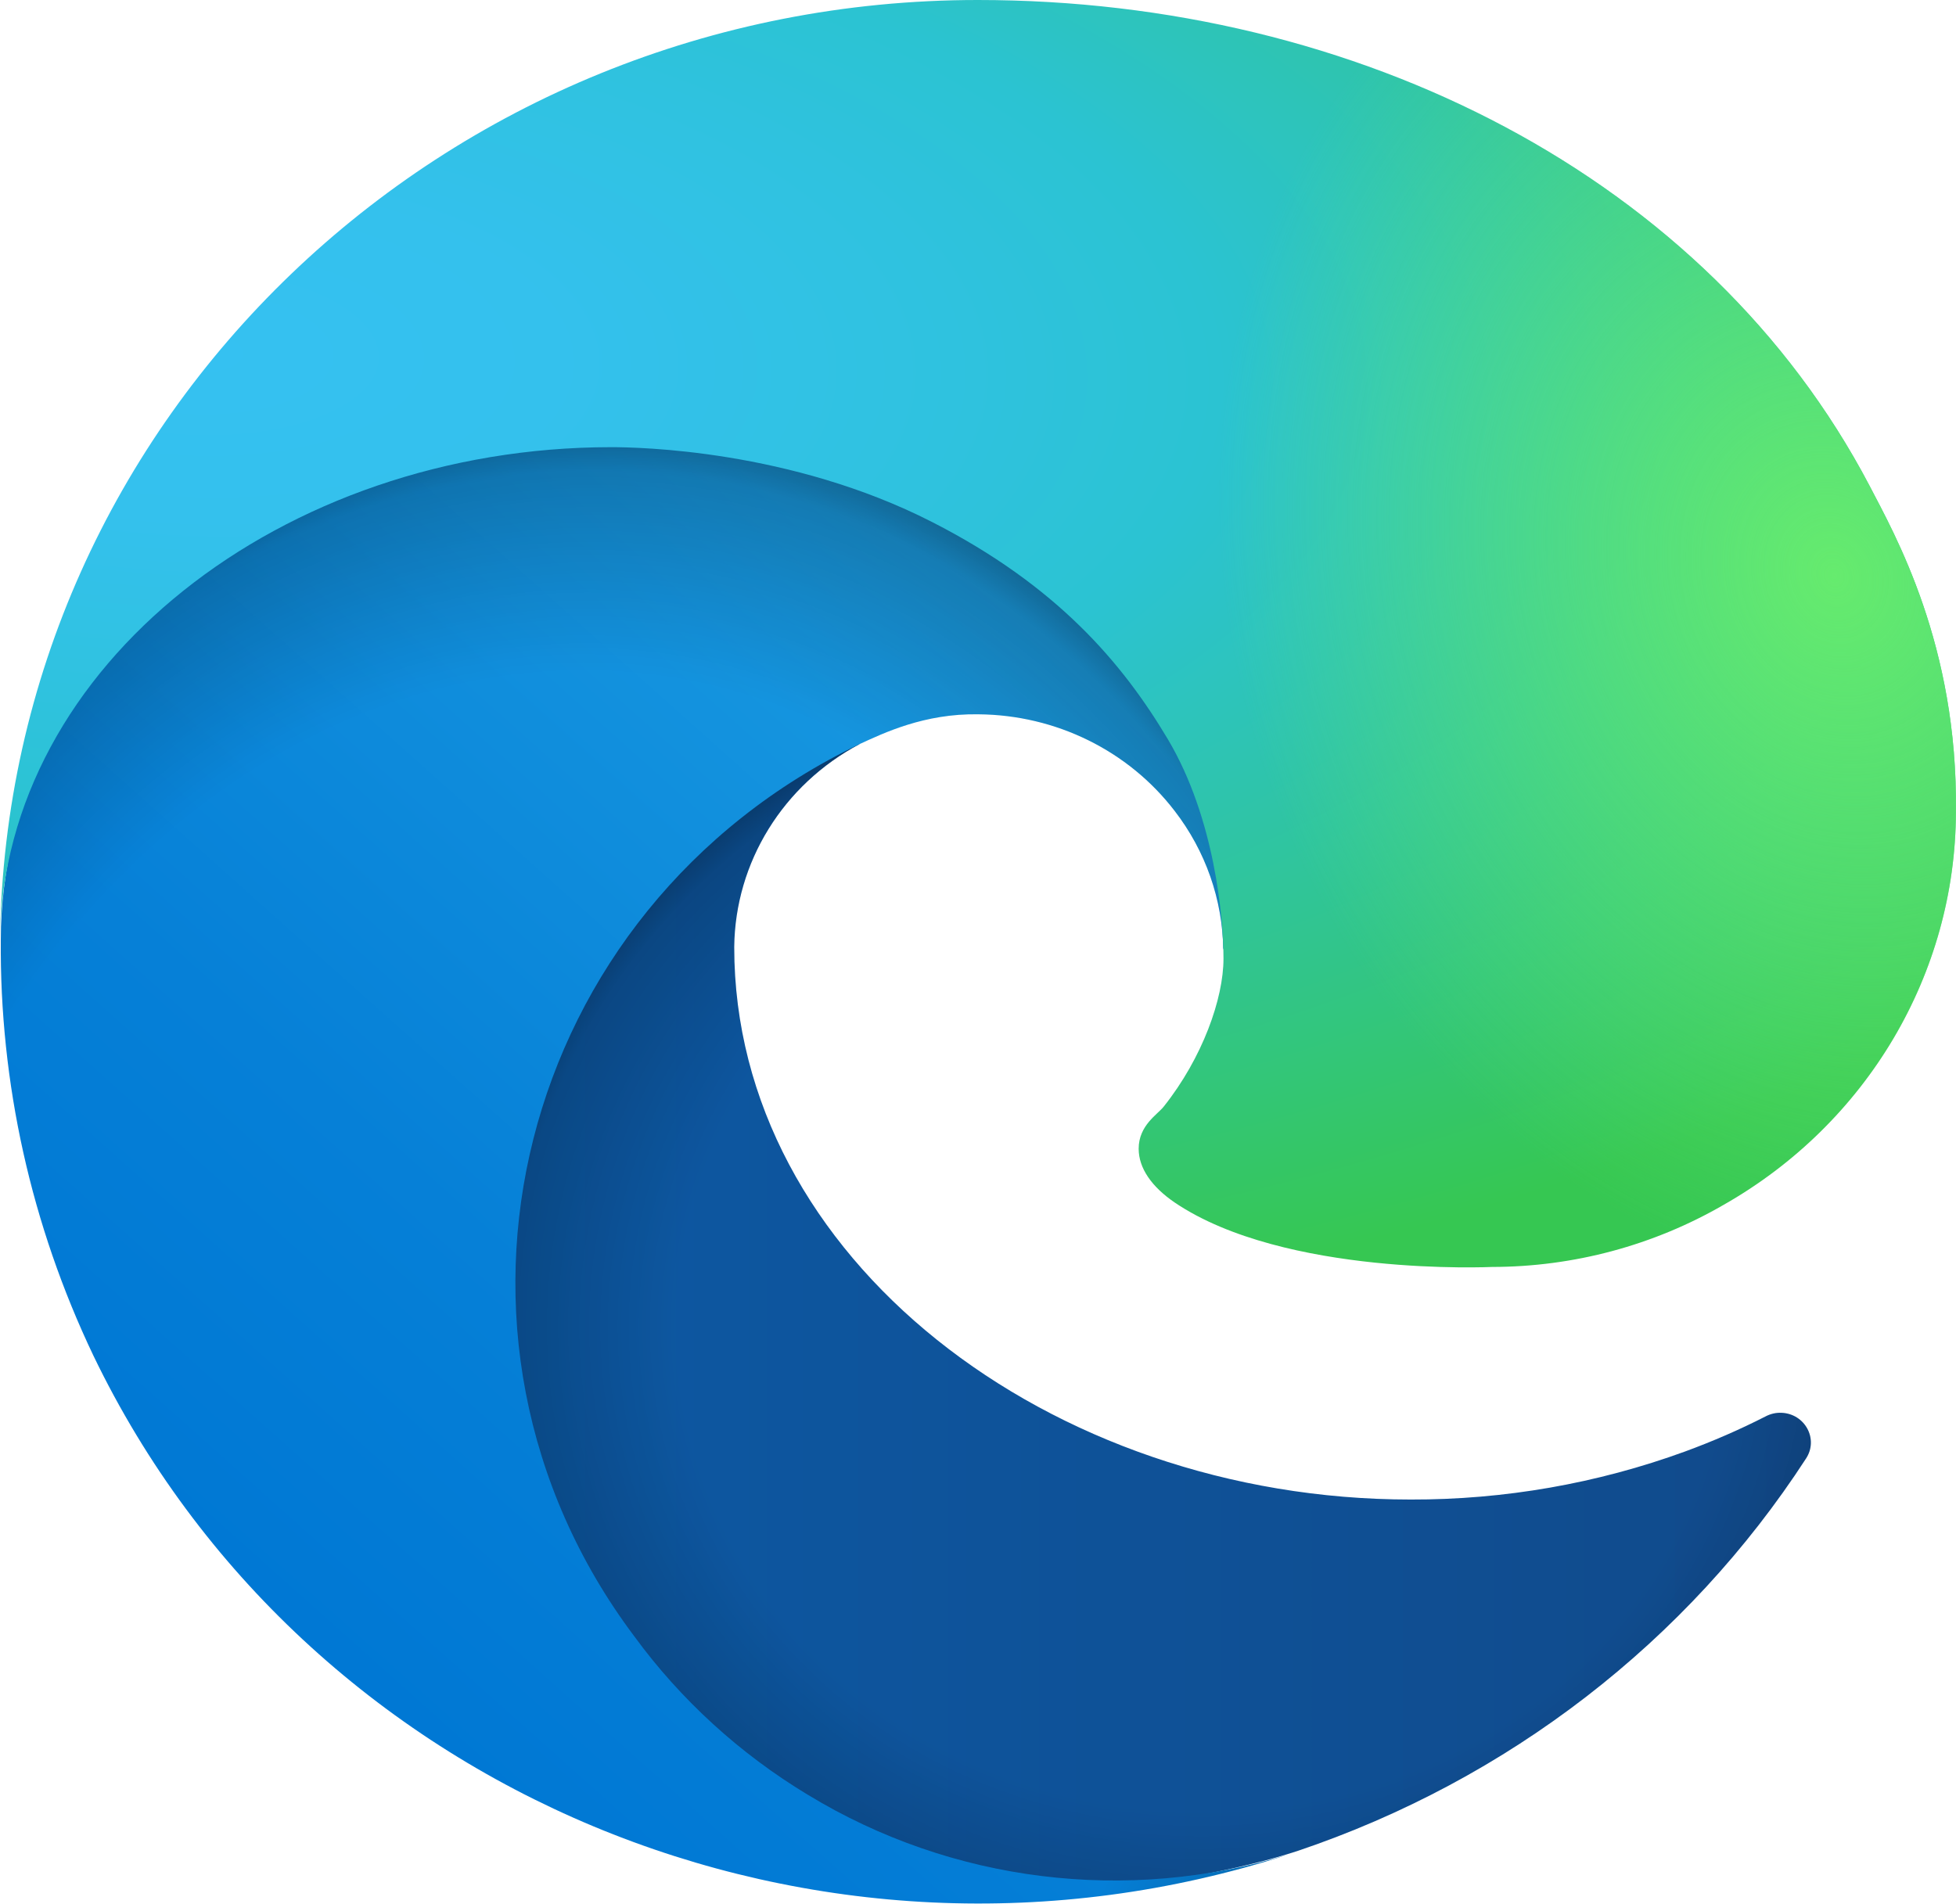
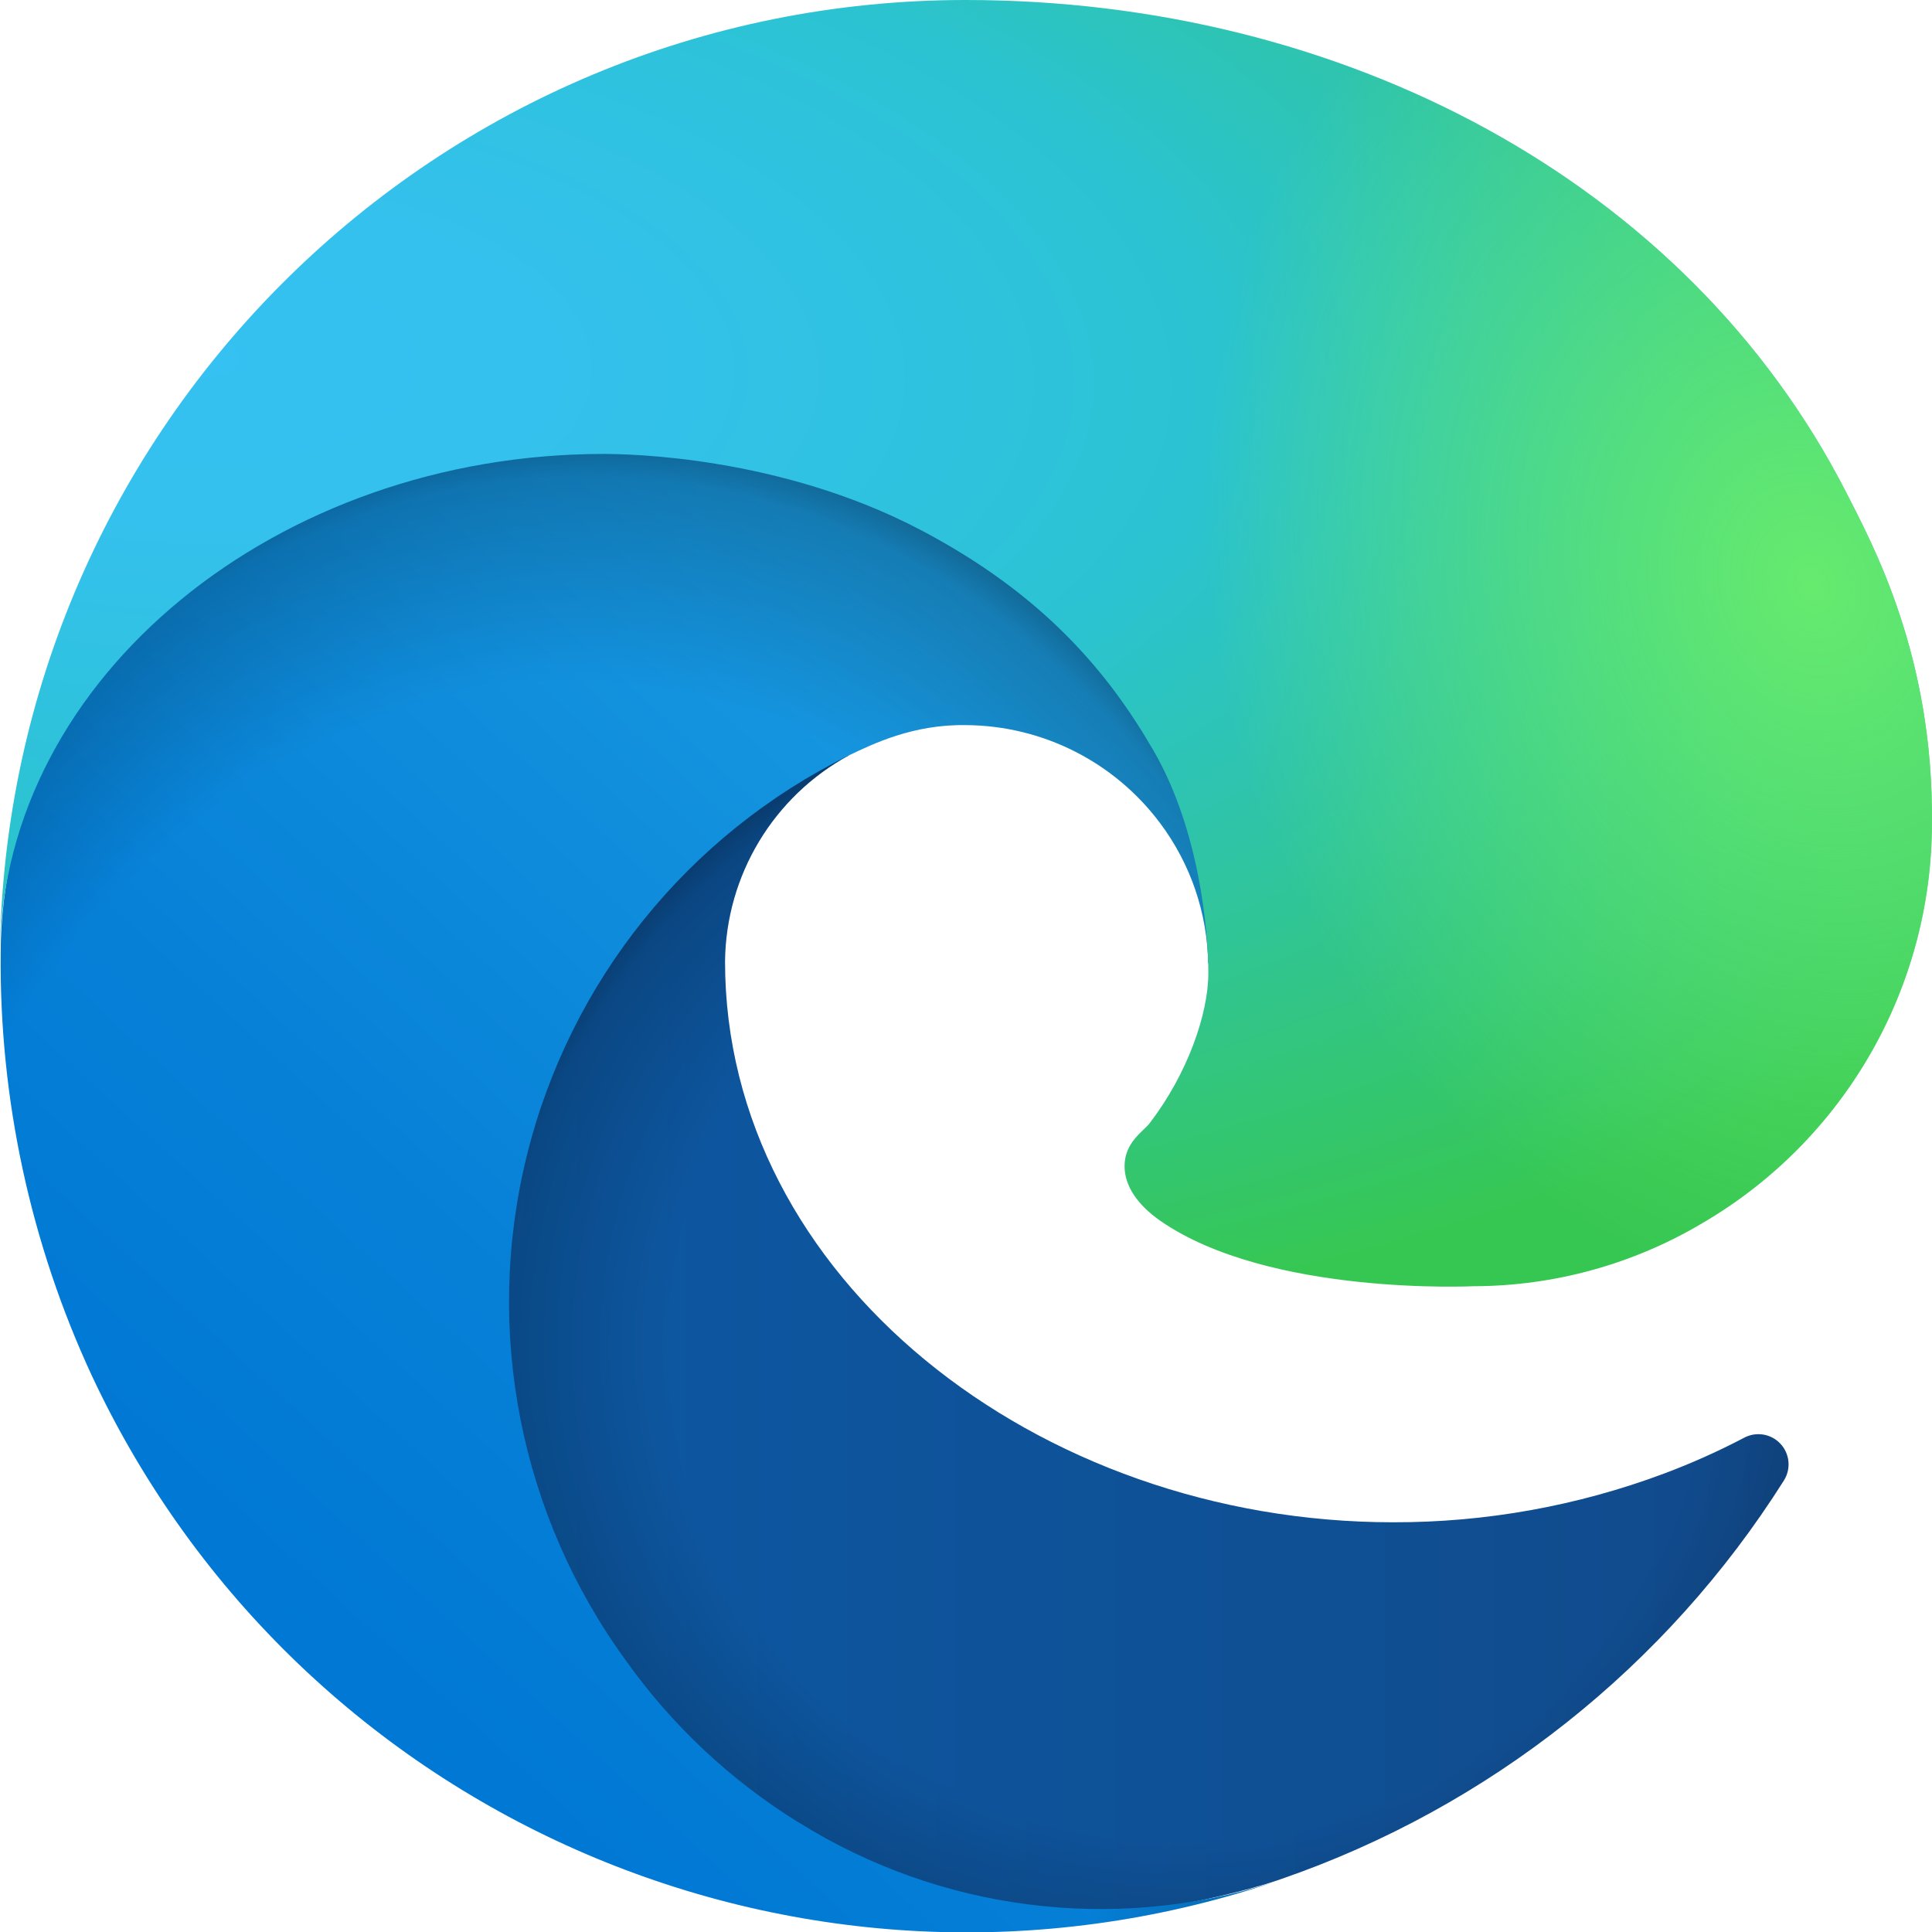
- <svg viewBox="309.113 341.051 24.123 23.48" width="24.123" height="23.48">
+ <svg xmlns="http://www.w3.org/2000/svg" id="Layer_1" viewBox="0 0 256 256">
  <defs>
-     <linearGradient gradientUnits="userSpaceOnUse" gradientTransform="matrix(0.094224, 0, 0, -0.091704, 308.6798, 364.9933)" y2="84.03" x2="241.67" y1="84.03" x1="63.33" id="a">
-       <stop stop-color="#0c59a4" offset="0" />
-       <stop stop-color="#114a8b" offset="1" />
+     <style>.cls-1{fill:url(#linear-gradient);}.cls-2{opacity:0.35;fill:url(#radial-gradient);}.cls-2,.cls-4{isolation:isolate;}.cls-3{fill:url(#linear-gradient-2);}.cls-4{opacity:0.41;fill:url(#radial-gradient-2);}.cls-5{fill:url(#radial-gradient-3);}.cls-6{fill:url(#radial-gradient-4);}</style>
+     <linearGradient id="linear-gradient" x1="63.33" y1="84.03" x2="241.67" y2="84.03" gradientTransform="matrix(1, 0, 0, -1, 0, 266)" gradientUnits="userSpaceOnUse">
+       <stop offset="0" stop-color="#0c59a4" />
+       <stop offset="1" stop-color="#114a8b" />
    </linearGradient>
-     <radialGradient gradientUnits="userSpaceOnUse" gradientTransform="matrix(0.094224, 0, 0, -0.087118, 308.6798, 363.4197)" r="95.38" cy="68.91" cx="161.83" id="b">
-       <stop stop-opacity="0" offset="0.72" />
-       <stop stop-opacity=".53" offset="0.95" />
+     <radialGradient id="radial-gradient" cx="161.83" cy="68.91" r="95.38" gradientTransform="matrix(1, 0, 0, -0.95, 0, 248.84)" gradientUnits="userSpaceOnUse">
+       <stop offset="0.72" stop-opacity="0" />
+       <stop offset="0.95" stop-opacity="0.53" />
      <stop offset="1" />
    </radialGradient>
-     <linearGradient gradientUnits="userSpaceOnUse" gradientTransform="matrix(0.094224, 0, 0, -0.091704, 308.6798, 364.9933)" y2="40.06" x2="45.96" y1="161.39" x1="157.35" id="c">
-       <stop stop-color="#1b9de2" offset="0" />
-       <stop stop-color="#1595df" offset="0.16" />
-       <stop stop-color="#0680d7" offset="0.67" />
-       <stop stop-color="#0078d4" offset="1" />
+     <linearGradient id="linear-gradient-2" x1="157.35" y1="161.39" x2="45.96" y2="40.06" gradientTransform="matrix(1, 0, 0, -1, 0, 266)" gradientUnits="userSpaceOnUse">
+       <stop offset="0" stop-color="#1b9de2" />
+       <stop offset="0.16" stop-color="#1595df" />
+       <stop offset="0.67" stop-color="#0680d7" />
+       <stop offset="1" stop-color="#0078d4" />
    </linearGradient>
-     <radialGradient gradientUnits="userSpaceOnUse" gradientTransform="matrix(0.014134, -0.090786, -0.07538, -0.011004, 325.3236, 329.1006)" r="143.24" cy="62.99" cx="-340.29" id="d">
-       <stop stop-opacity="0" offset="0.76" />
-       <stop stop-opacity=".5" offset="0.95" />
+     <radialGradient id="radial-gradient-2" cx="-340.29" cy="62.99" r="143.24" gradientTransform="matrix(0.15, -0.99, -0.8, -0.12, 176.64, -125.4)" gradientUnits="userSpaceOnUse">
+       <stop offset="0.76" stop-opacity="0" />
+       <stop offset="0.95" stop-opacity="0.5" />
      <stop offset="1" />
    </radialGradient>
-     <radialGradient gradientUnits="userSpaceOnUse" gradientTransform="matrix(-0.003769, 0.091704, 0.200697, 0.007336, 197.5383, 330.8163)" r="202.43" cy="570.21" cx="113.37" id="e">
-       <stop stop-color="#35c1f1" offset="0" />
-       <stop stop-color="#34c1ed" offset="0.11" />
-       <stop stop-color="#2fc2df" offset="0.23" />
-       <stop stop-color="#2bc3d2" offset="0.31" />
-       <stop stop-color="#36c752" offset="0.67" />
+     <radialGradient id="radial-gradient-3" cx="113.37" cy="570.21" r="202.43" gradientTransform="matrix(-0.04, 1, 2.13, 0.08, -1179.54, -106.69)" gradientUnits="userSpaceOnUse">
+       <stop offset="0" stop-color="#35c1f1" />
+       <stop offset="0.11" stop-color="#34c1ed" />
+       <stop offset="0.23" stop-color="#2fc2df" />
+       <stop offset="0.31" stop-color="#2bc3d2" />
+       <stop offset="0.67" stop-color="#36c752" />
    </radialGradient>
-     <radialGradient gradientUnits="userSpaceOnUse" gradientTransform="matrix(0.026383, 0.088035, 0.073495, -0.021092, 280.0582, 326.9822)" r="97.34" cy="567.97" cx="376.52" id="f">
-       <stop stop-color="#66eb6e" offset="0" />
-       <stop stop-opacity="0" stop-color="#66eb6e" offset="1" />
+     <radialGradient id="radial-gradient-4" cx="376.52" cy="567.97" r="97.34" gradientTransform="matrix(0.28, 0.96, 0.78, -0.23, -303.76, -148.5)" gradientUnits="userSpaceOnUse">
+       <stop offset="0" stop-color="#66eb6e" />
+       <stop offset="1" stop-color="#66eb6e" stop-opacity="0" />
    </radialGradient>
  </defs>
-   <path d="M 330.885 358.524 C 330.564 358.688 330.233 358.831 329.893 358.956 C 328.81 359.351 327.665 359.551 326.51 359.548 C 322.052 359.548 318.168 356.564 318.168 352.733 C 318.179 351.686 318.772 350.729 319.715 350.229 C 315.684 350.393 314.646 354.484 314.646 356.88 C 314.646 363.655 321.062 364.342 322.444 364.342 C 323.189 364.342 324.314 364.131 324.987 363.923 L 325.112 363.884 C 327.708 363.009 329.921 361.301 331.387 359.041 C 331.543 358.802 331.374 358.49 331.084 358.478 C 331.015 358.475 330.947 358.491 330.885 358.524 Z" fill="url(#a)" style="" />
-   <path style="isolation: isolate;" d="M 330.885 358.524 C 330.564 358.688 330.233 358.831 329.893 358.956 C 328.81 359.351 327.665 359.551 326.51 359.548 C 322.052 359.548 318.168 356.564 318.168 352.733 C 318.179 351.686 318.772 350.729 319.715 350.229 C 315.684 350.393 314.646 354.484 314.646 356.88 C 314.646 363.655 321.062 364.342 322.444 364.342 C 323.189 364.342 324.314 364.131 324.987 363.923 L 325.112 363.884 C 327.708 363.009 329.921 361.301 331.387 359.041 C 331.543 358.802 331.374 358.49 331.084 358.478 C 331.015 358.475 330.947 358.491 330.885 358.524 Z" fill="url(#b)" opacity=".35" />
-   <path d="M 319.076 363.19 C 318.236 362.683 317.507 362.017 316.934 361.233 C 314.148 357.519 315.479 352.26 319.715 350.229 C 320.01 350.094 320.513 349.85 321.179 349.862 C 322.134 349.869 323.03 350.31 323.6 351.054 C 323.981 351.548 324.191 352.147 324.199 352.765 C 324.199 352.745 326.504 345.466 316.662 345.466 C 312.526 345.466 309.123 349.285 309.123 352.637 C 309.107 354.411 309.498 356.165 310.265 357.773 C 312.862 363.165 319.195 365.81 325 363.927 C 323.013 364.536 320.852 364.269 319.083 363.194 Z" fill="url(#c)" style="" />
-   <path style="isolation: isolate;" d="M 319.076 363.19 C 318.236 362.683 317.507 362.017 316.934 361.233 C 314.148 357.519 315.479 352.26 319.715 350.229 C 320.01 350.094 320.513 349.85 321.179 349.862 C 322.134 349.869 323.03 350.31 323.6 351.054 C 323.981 351.548 324.191 352.147 324.199 352.765 C 324.199 352.745 326.504 345.466 316.662 345.466 C 312.526 345.466 309.123 349.285 309.123 352.637 C 309.107 354.411 309.498 356.165 310.265 357.773 C 312.862 363.165 319.195 365.81 325 363.927 C 323.013 364.536 320.852 364.269 319.083 363.194 Z" fill="url(#d)" opacity=".41" />
-   <path d="M 323.465 354.701 C 323.39 354.798 323.156 354.931 323.156 355.221 C 323.156 355.46 323.316 355.69 323.6 355.884 C 324.956 356.801 327.509 356.679 327.516 356.679 C 328.521 356.678 329.506 356.413 330.368 355.914 C 332.14 354.907 333.231 353.062 333.235 351.065 C 333.261 349.01 332.481 347.643 332.167 347.038 C 330.17 343.236 325.86 341.051 321.174 341.051 C 314.578 341.05 309.206 346.205 309.113 352.624 C 309.159 349.273 312.581 346.567 316.651 346.567 C 316.981 346.567 318.862 346.598 320.608 347.49 C 322.148 348.276 322.955 349.228 323.515 350.168 C 324.098 351.148 324.202 352.383 324.202 352.876 C 324.202 353.368 323.944 354.099 323.465 354.701 Z" fill="url(#e)" style="" />
-   <path d="M 323.465 354.701 C 323.39 354.798 323.156 354.931 323.156 355.221 C 323.156 355.46 323.316 355.69 323.6 355.884 C 324.956 356.801 327.509 356.679 327.516 356.679 C 328.521 356.678 329.506 356.413 330.368 355.914 C 332.14 354.907 333.231 353.062 333.235 351.065 C 333.261 349.01 332.481 347.643 332.167 347.038 C 330.17 343.236 325.86 341.051 321.174 341.051 C 314.578 341.05 309.206 346.205 309.113 352.624 C 309.159 349.273 312.581 346.567 316.651 346.567 C 316.981 346.567 318.862 346.598 320.608 347.49 C 322.148 348.276 322.955 349.228 323.515 350.168 C 324.098 351.148 324.202 352.383 324.202 352.876 C 324.202 353.368 323.944 354.099 323.465 354.701 Z" fill="url(#f)" style="" />
+   <path class="cls-1" d="M235.68,195.46a93.73,93.73,0,0,1-10.54,4.71,101.87,101.87,0,0,1-35.9,6.46c-47.32,0-88.54-32.55-88.54-74.32A31.48,31.48,0,0,1,117.13,105c-42.8,1.8-53.8,46.4-53.8,72.53,0,73.88,68.09,81.37,82.76,81.37,7.91,0,19.84-2.3,27-4.56l1.31-.44A128.34,128.34,0,0,0,241,201.1,4,4,0,0,0,235.68,195.46Z" transform="translate(-4.63 -4.92)" />
+   <path class="cls-2" d="M235.68,195.46a93.73,93.73,0,0,1-10.54,4.71,101.87,101.87,0,0,1-35.9,6.46c-47.32,0-88.54-32.55-88.54-74.32A31.48,31.48,0,0,1,117.13,105c-42.8,1.8-53.8,46.4-53.8,72.53,0,73.88,68.09,81.37,82.76,81.37,7.91,0,19.84-2.3,27-4.56l1.31-.44A128.34,128.34,0,0,0,241,201.1,4,4,0,0,0,235.68,195.46Z" transform="translate(-4.63 -4.92)" />
+   <path class="cls-3" d="M110.34,246.34A79.2,79.2,0,0,1,87.6,225,80.72,80.72,0,0,1,117.13,105c3.12-1.47,8.45-4.13,15.54-4a32.35,32.35,0,0,1,25.69,13,31.88,31.88,0,0,1,6.36,18.66c0-.21,24.46-79.6-80-79.6-43.9,0-80,41.66-80,78.21a130.15,130.15,0,0,0,12.11,56,128,128,0,0,0,156.38,67.11,75.55,75.55,0,0,1-62.78-8Z" transform="translate(-4.63 -4.92)" />
+   <path class="cls-4" d="M110.34,246.34A79.2,79.2,0,0,1,87.6,225,80.72,80.72,0,0,1,117.13,105c3.12-1.47,8.45-4.13,15.54-4a32.35,32.35,0,0,1,25.69,13,31.88,31.88,0,0,1,6.36,18.66c0-.21,24.46-79.6-80-79.6-43.9,0-80,41.66-80,78.21a130.15,130.15,0,0,0,12.11,56,128,128,0,0,0,156.38,67.11,75.55,75.55,0,0,1-62.78-8Z" transform="translate(-4.63 -4.92)" />
+   <path class="cls-5" d="M156.94,153.78c-.81,1.05-3.3,2.5-3.3,5.66,0,2.61,1.7,5.12,4.72,7.23,14.38,10,41.49,8.68,41.56,8.68A59.56,59.56,0,0,0,230.19,167a61.38,61.38,0,0,0,30.43-52.88c.26-22.41-8-37.31-11.34-43.91C228.09,28.76,182.35,4.92,132.61,4.92a128,128,0,0,0-128,126.2c.48-36.54,36.8-66.05,80-66.05,3.5,0,23.46.34,42,10.07,16.34,8.58,24.9,18.94,30.85,29.21,6.18,10.67,7.28,24.15,7.28,29.52S162,147.2,156.94,153.78Z" transform="translate(-4.63 -4.92)" />
+   <path class="cls-6" d="M156.94,153.78c-.81,1.05-3.3,2.5-3.3,5.66,0,2.61,1.7,5.12,4.72,7.23,14.38,10,41.49,8.68,41.56,8.68A59.56,59.56,0,0,0,230.19,167a61.38,61.38,0,0,0,30.43-52.88c.26-22.41-8-37.31-11.34-43.91C228.09,28.76,182.35,4.92,132.61,4.92a128,128,0,0,0-128,126.2c.48-36.54,36.8-66.05,80-66.05,3.5,0,23.46.34,42,10.07,16.34,8.58,24.9,18.94,30.85,29.21,6.18,10.67,7.28,24.15,7.28,29.52S162,147.2,156.94,153.78Z" transform="translate(-4.63 -4.92)" />
</svg>
